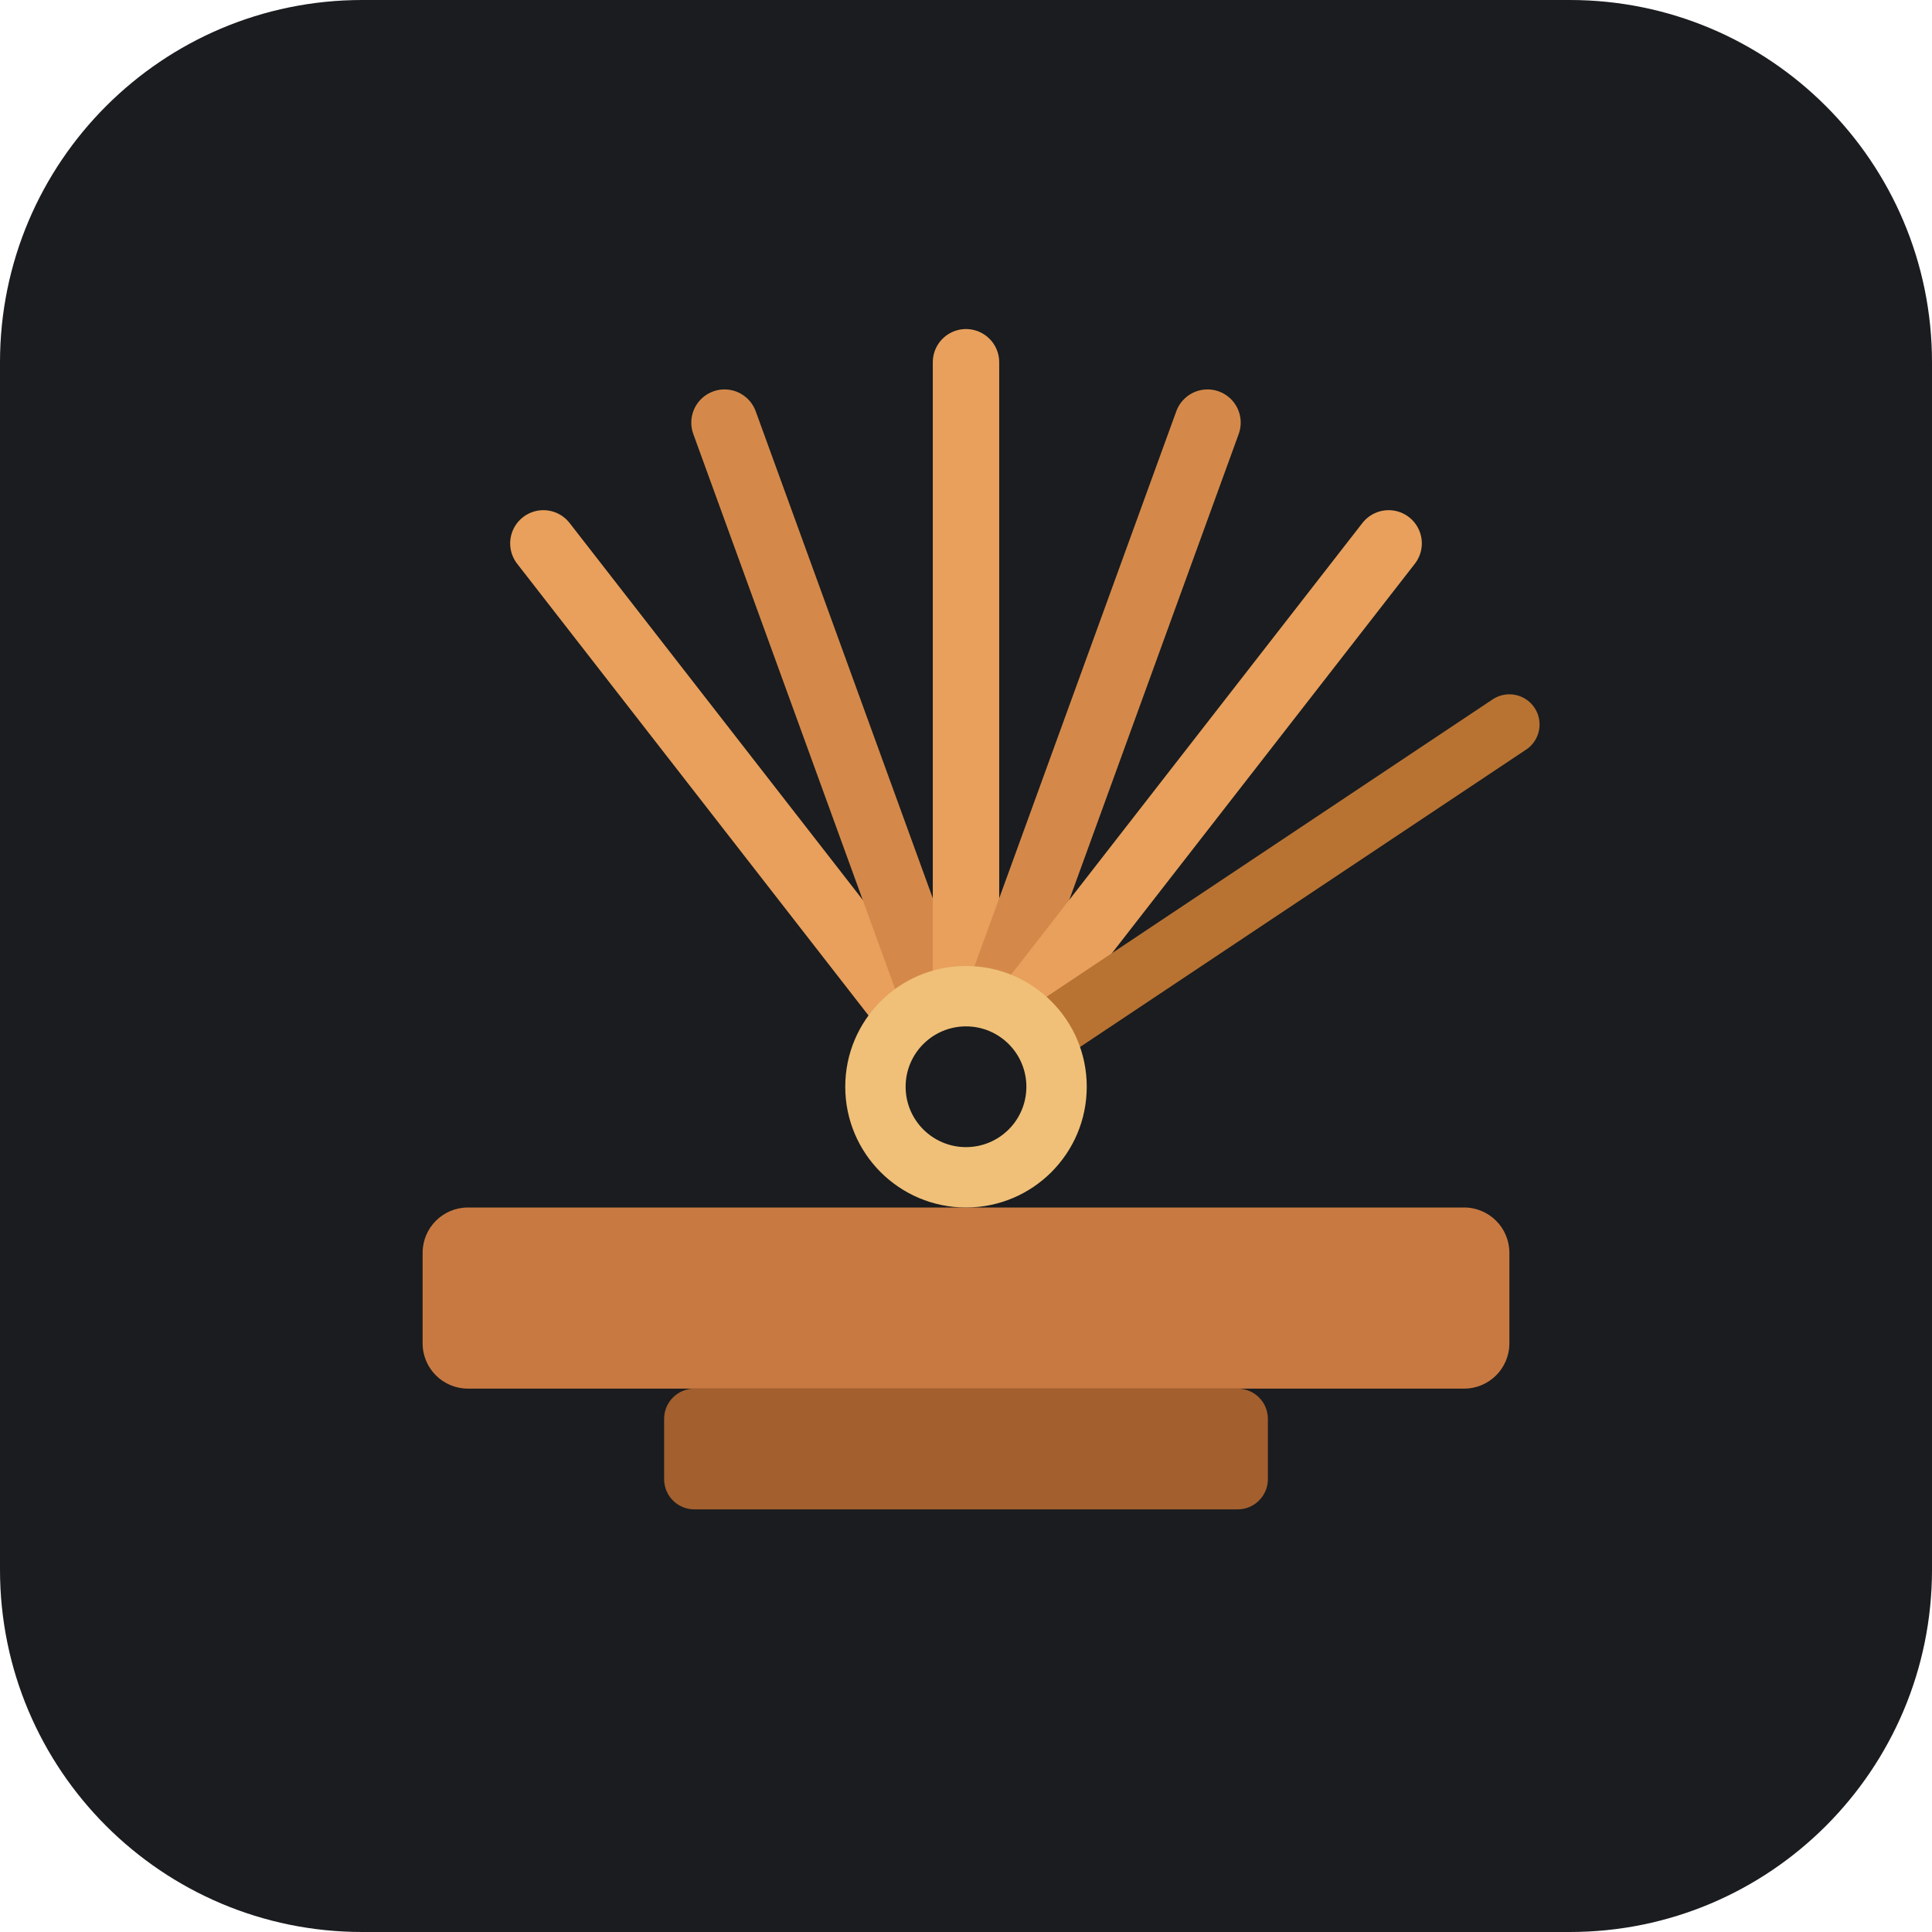
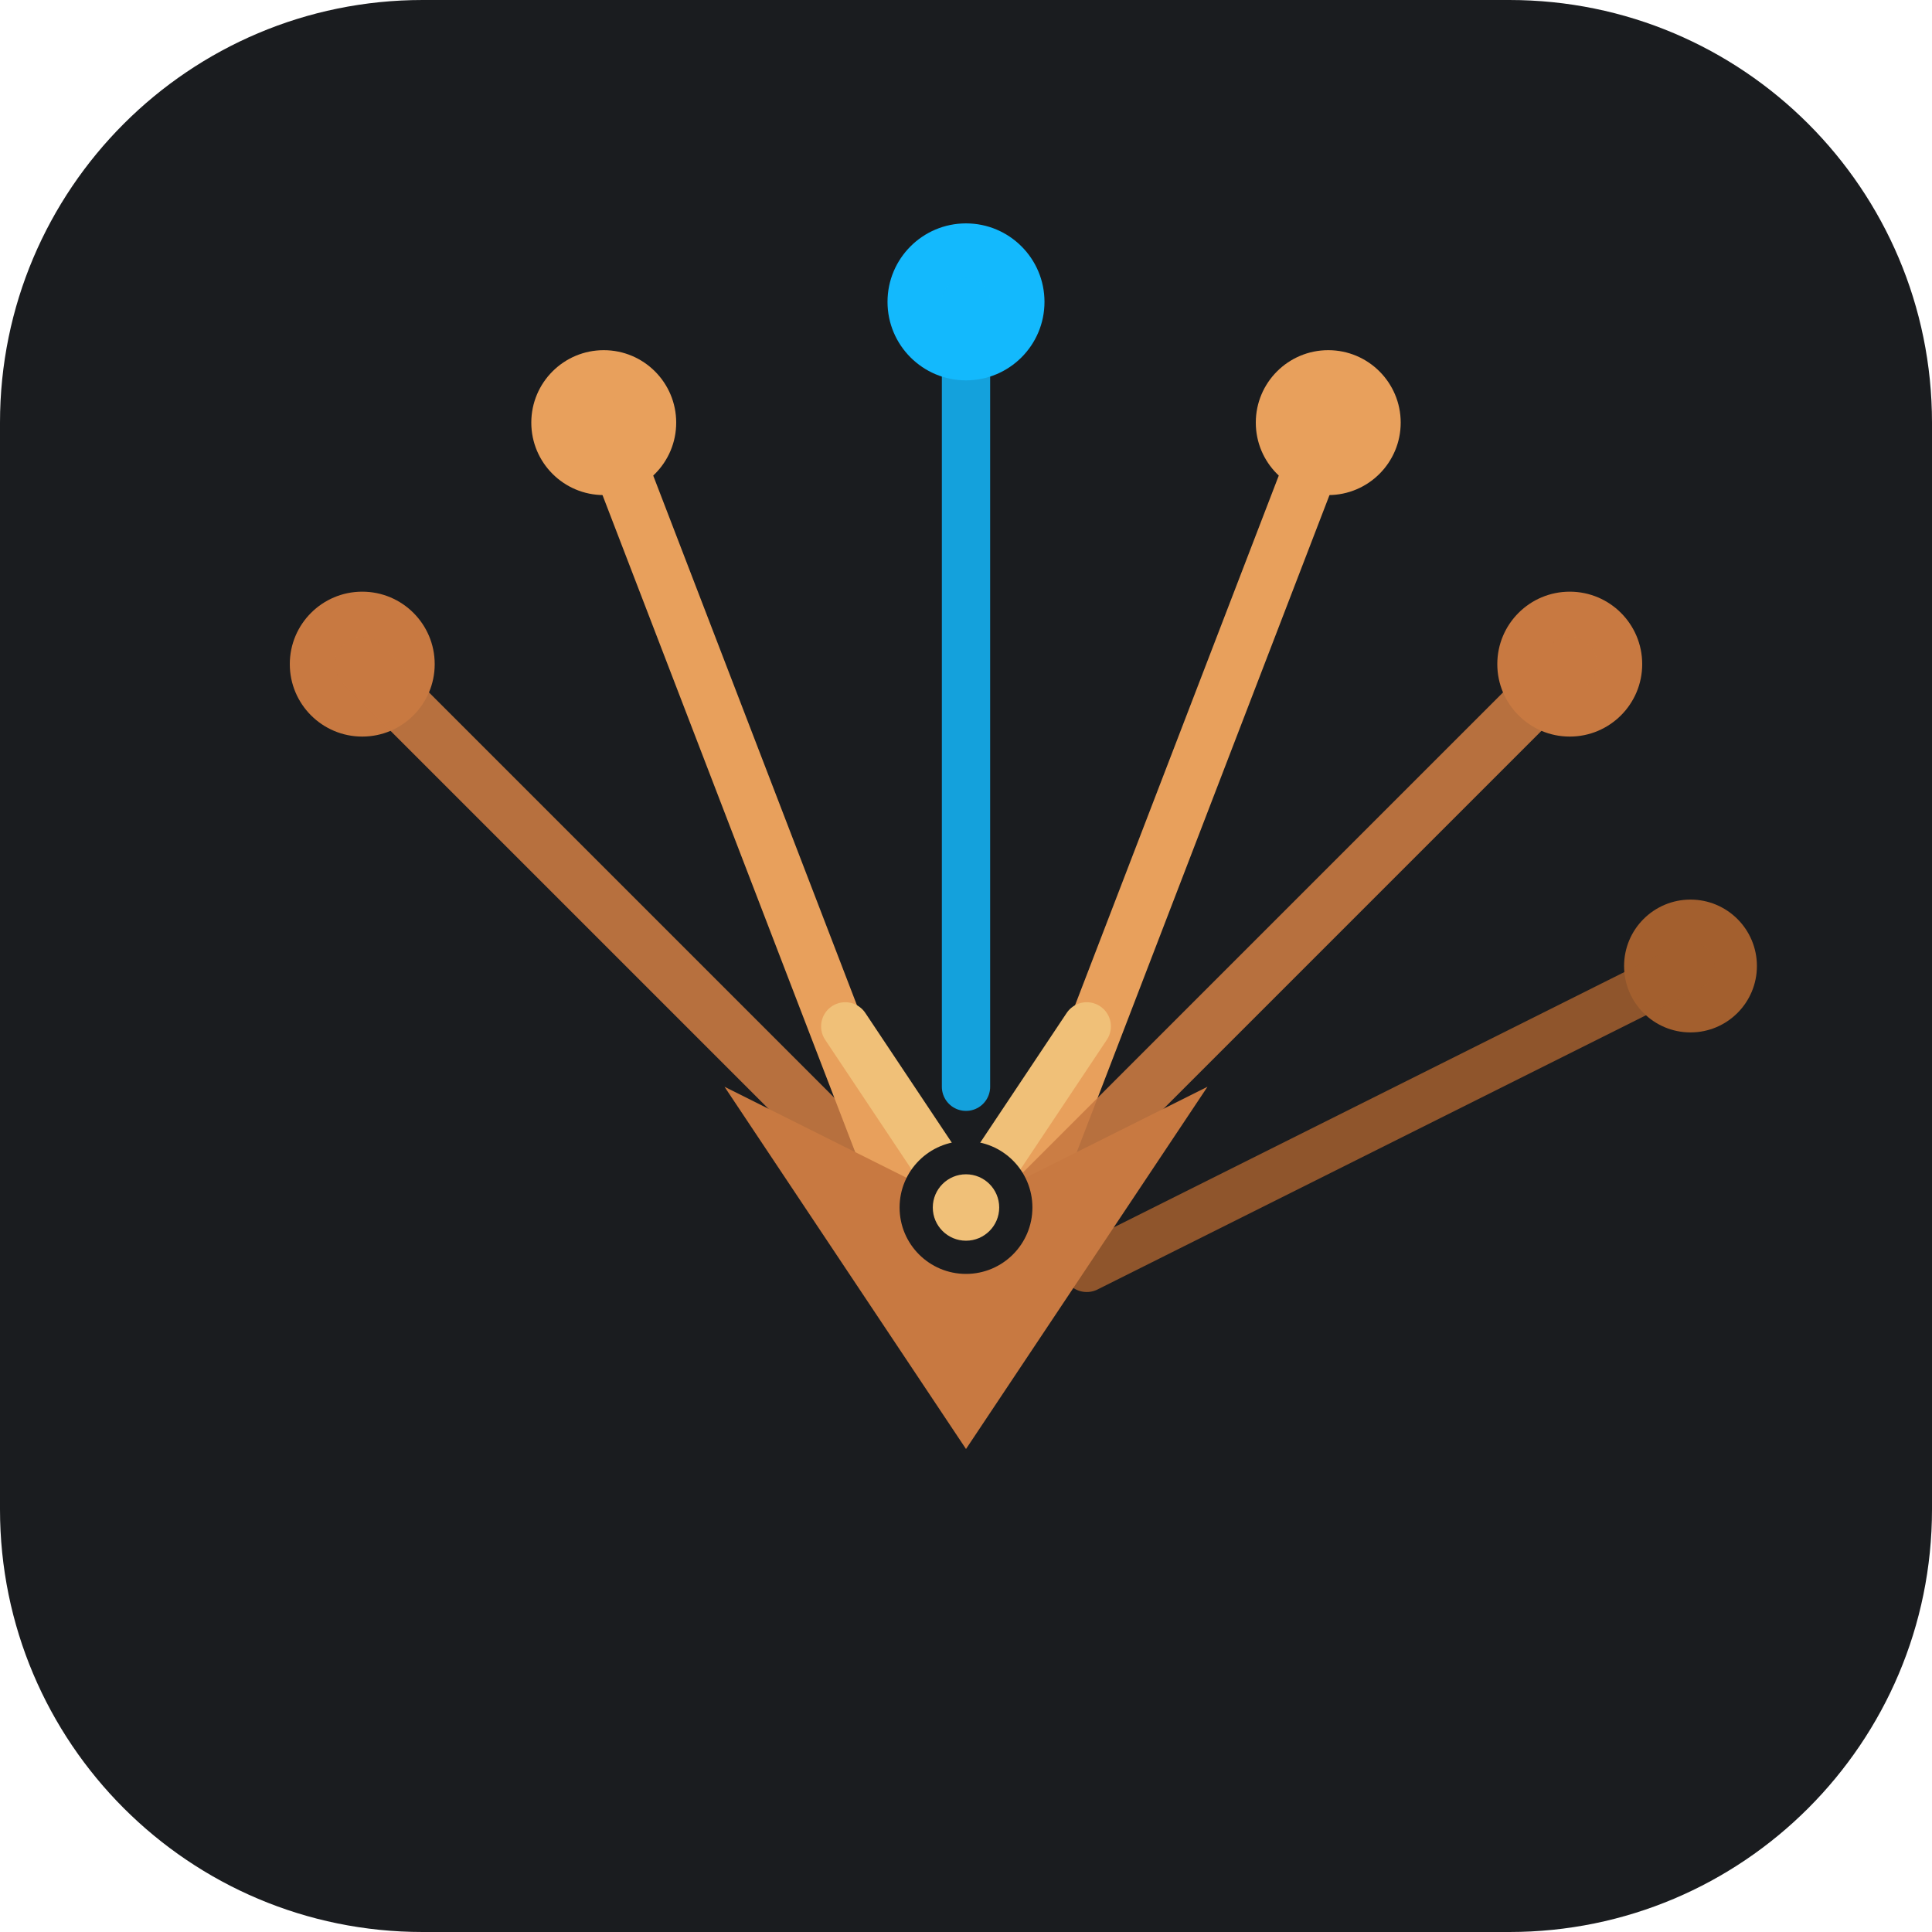
<svg xmlns="http://www.w3.org/2000/svg" viewBox="0 0 64 64" role="img" aria-label="bindsmith">
-   <rect width="64" height="64" rx="12" fill="#1A1C1F" />
-   <rect x="14" y="40" width="36" height="6" rx="1.5" fill="#C87941" />
-   <rect x="22" y="46" width="20" height="4" rx="1" fill="#A35F2E" />
-   <path d="M18 18 L32 36" stroke="#E8A05C" stroke-width="2.2" stroke-linecap="round" fill="none" />
-   <path d="M24 14 L32 36" stroke="#D4894A" stroke-width="2.2" stroke-linecap="round" fill="none" />
-   <path d="M32 12 L32 36" stroke="#E8A05C" stroke-width="2.2" stroke-linecap="round" fill="none" />
-   <path d="M40 14 L32 36" stroke="#D4894A" stroke-width="2.2" stroke-linecap="round" fill="none" />
-   <path d="M46 18 L32 36" stroke="#E8A05C" stroke-width="2.2" stroke-linecap="round" fill="none" />
-   <path d="M50 24 L32 36" stroke="#B87333" stroke-width="2" stroke-linecap="round" fill="none" />
-   <circle cx="32" cy="36" r="4" fill="#F0C078" />
-   <circle cx="32" cy="36" r="2" fill="#1A1C1F" />
+   <rect width="64" height="64" rx="14" fill="#1A1C1F" />
+   <circle cx="12" cy="22" r="2.4" fill="#C87941" />
+   <circle cx="20" cy="14" r="2.4" fill="#E8A05C" />
+   <circle cx="32" cy="10" r="2.6" fill="#13B9FD" />
+   <circle cx="44" cy="14" r="2.4" fill="#E8A05C" />
+   <circle cx="52" cy="22" r="2.4" fill="#C87941" />
+   <circle cx="56" cy="32" r="2.2" fill="#A35F2E" />
+   <path d="M12 22 L30 40" stroke="#C87941" stroke-width="1.8" stroke-linecap="round" fill="none" opacity="0.9" />
+   <path d="M20 14 L30 40" stroke="#E8A05C" stroke-width="1.8" stroke-linecap="round" fill="none" />
+   <path d="M32 10 L32 36" stroke="#13B9FD" stroke-width="1.6" stroke-linecap="round" fill="none" opacity="0.85" />
+   <path d="M44 14 L34 40" stroke="#E8A05C" stroke-width="1.8" stroke-linecap="round" fill="none" />
+   <path d="M52 22 L34 40" stroke="#C87941" stroke-width="1.8" stroke-linecap="round" fill="none" opacity="0.9" />
+   <path d="M56 32 L36 42" stroke="#A35F2E" stroke-width="1.6" stroke-linecap="round" fill="none" opacity="0.85" />
+   <path d="M24 36 L32 48 L40 36 L32 40 Z" fill="#C87941" />
+   <path d="M28 34 L32 40 L36 34" stroke="#F0C078" stroke-width="1.6" stroke-linecap="round" stroke-linejoin="round" fill="none" />
+   <circle cx="32" cy="40" r="2.2" fill="#1A1C1F" />
+   <circle cx="32" cy="40" r="1.1" fill="#F0C078" />
</svg>
